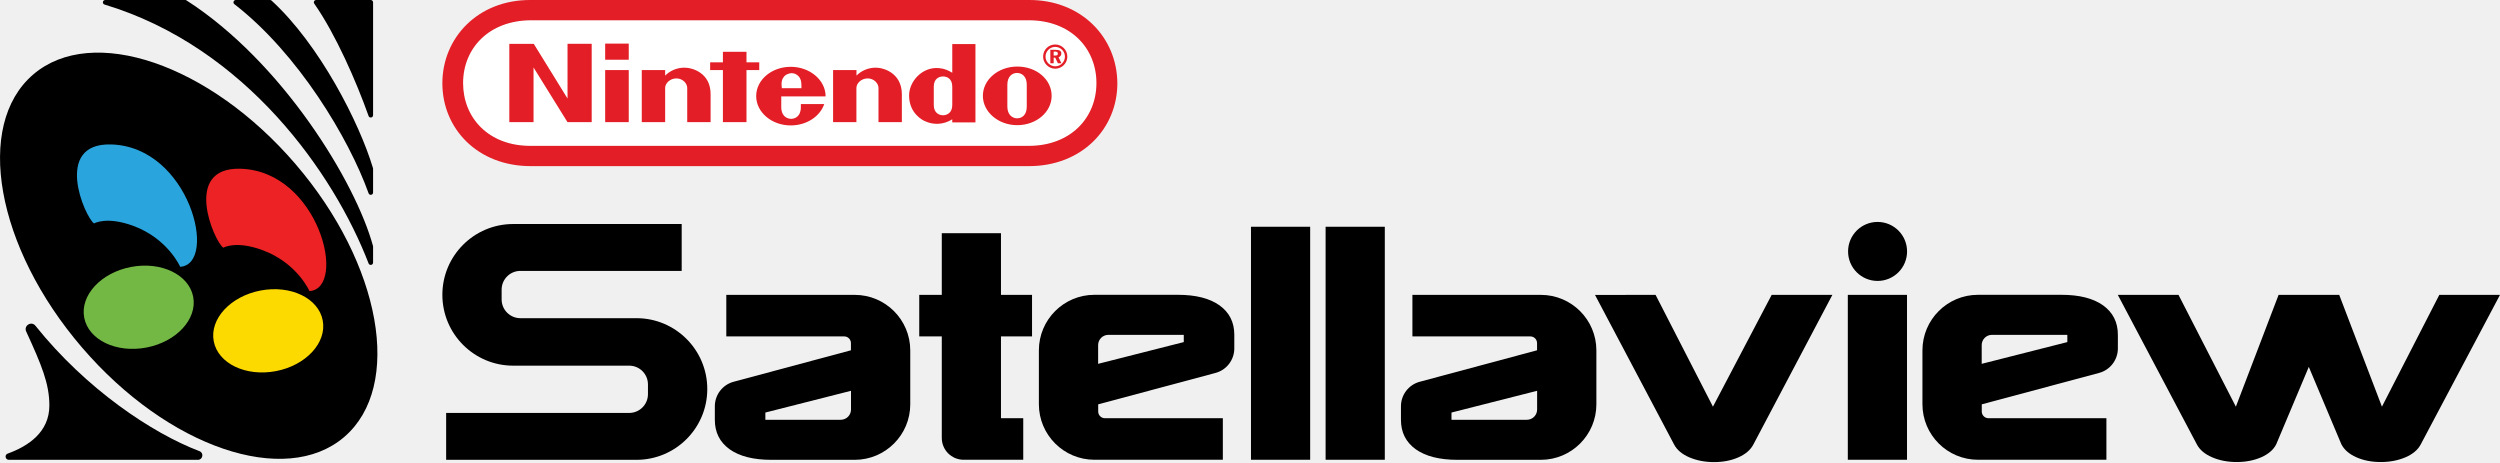
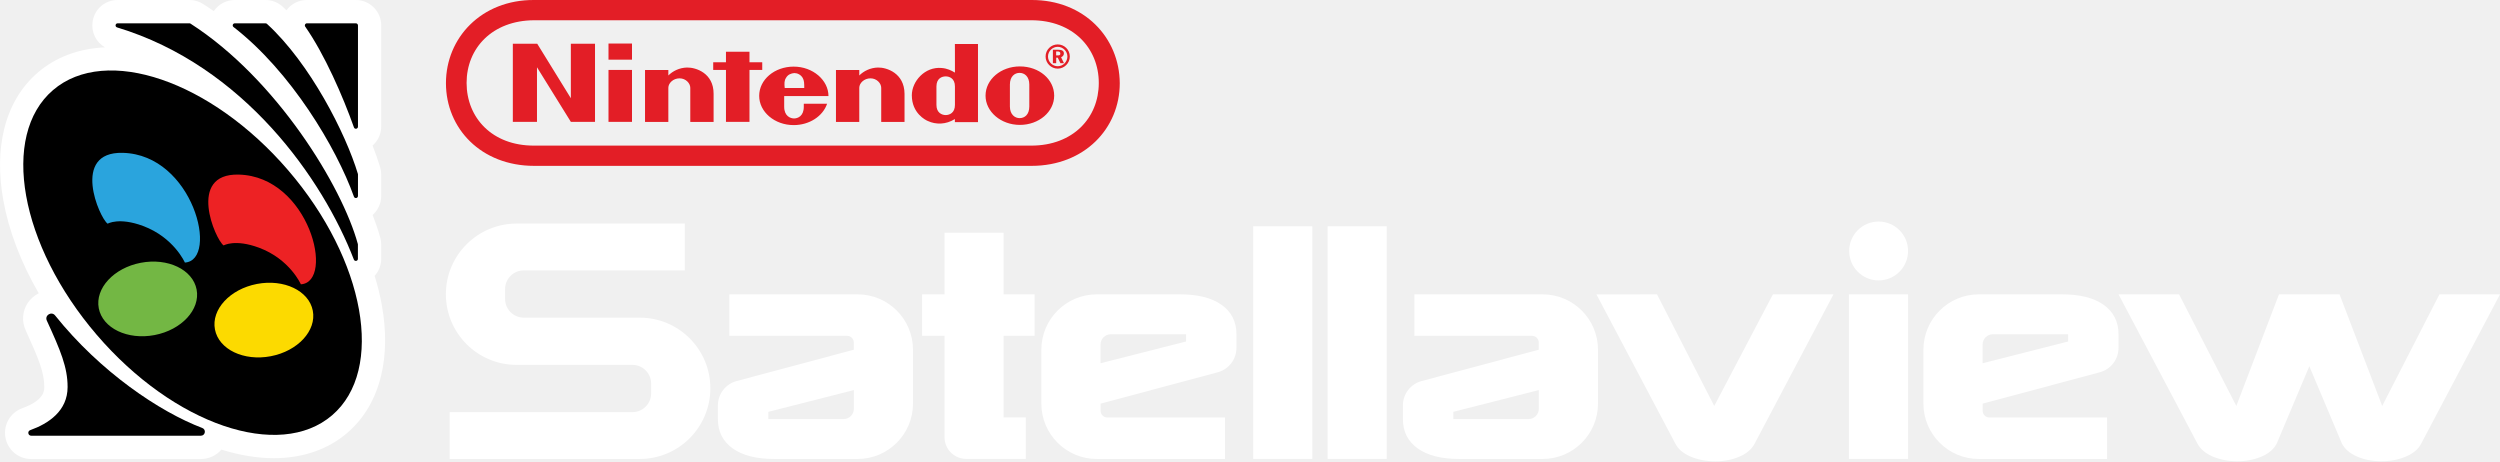
- <svg xmlns="http://www.w3.org/2000/svg" version="1.1" id="Layer_1" x="0px" y="0px" viewBox="0 0 3839 709.6" style="enable-background:new 0 0 3839 709.6;" xml:space="preserve">
+ <svg xmlns="http://www.w3.org/2000/svg" version="1.1" id="Layer_1" x="0px" y="0px" viewBox="0 0 3839 708.3" style="enable-background:new 0 0 3839 708.3;" xml:space="preserve">
  <style type="text/css">
	.st0{fill:#FFFFFF;}
	.st1{fill:#FCDA00;}
	.st2{fill:#73B744;}
	.st3{fill:#2AA4DD;}
	.st4{fill:#ED2224;}
	.st5{fill:#E31E26;}
	.st6{display:none;}
	.st7{display:inline;}
</style>
  <g>
    <g>
      <g>
        <g>
-           <ellipse transform="matrix(0.7588 -0.6514 0.6514 0.7588 -185.912 283.5019)" cx="289.8" cy="392.7" rx="216.1" ry="366.7" />
+           <path class="st0" d="M586.4,468.9c-2.7-15-6.4-30.1-11.1-45.3c6.4-7.1,10.1-16.5,10.1-26.2v-21.9c0-3.5-0.5-6.9-1.4-10.3      c-3-11-7-22.8-11.8-35.1c0.1-0.1,0.2-0.2,0.3-0.3c8.2-7.4,12.9-17.9,12.9-29v-32.9c0-3.8-0.6-7.6-1.7-11.2      c-3.1-10.4-7-21.6-11.6-33.2c0.1-0.1,0.2-0.2,0.4-0.3c8.2-7.4,12.9-17.9,12.9-29V39c0-21.5-17.5-39-39-39h-75.2      c-12.5,0-24.1,5.9-31.3,15.8c-2-1.9-3.9-3.8-5.9-5.6C426.8,3.6,417.4,0,407.7,0h-47.1c-13.2,0-25.2,6.6-32.3,17.1      c-5.3-3.7-10.7-7.4-16.3-10.9C305.7,2.1,298.4,0,290.9,0L180.7,0c-19.5,0-35.7,14-38.5,33.3c-2.4,16.2,5.4,31.6,19,39.4      c-40.1,1.8-75.6,15-103,38.6c-25.6,22-43.1,51.4-51.9,87.4c-7.9,32.5-8.3,68.9-1.3,108.4c8.4,47.2,27.2,96.1,54.5,143.3      c-7,3.5-13,8.8-17.3,15.4c-7.9,12.4-9,27.8-2.8,41.3C59.7,551.7,68,572,68,594.2c0,5.6,0,20.4-33.7,32.6      c-18.4,6.6-29.4,25.5-26,44.8c3.4,19.3,20,33.3,39.6,33.3h260.4c12.5,0,24-5.5,31.7-14.5c27.6,8.6,54.8,13.2,80.6,13.2      c44.1,0,83-13.4,112.6-38.8c25.6-22,43.1-51.4,51.9-87.4C593,544.9,593.5,508.4,586.4,468.9z" />
          <g>
-             <path d="M284.4,0L161.6,0c-4.1,0-5,5.8-1,7C377.3,72.4,512.9,266.6,566,404.5c1.4,3.7,6.9,2.7,6.9-1.3l0-24.4       c0-0.3,0-0.6-0.1-1C546,279.5,433.7,95.3,286.4,0.6C285.8,0.2,285.1,0,284.4,0z" />
-             <path d="M414.6,0h-52.5c-3.4,0-4.9,4.3-2.2,6.4c97.9,75.7,176,206.3,206.1,290.4c1.4,3.8,6.9,2.8,6.9-1.2l0-36.6       c0-0.4,0-0.7-0.2-1C552,188.8,490.7,68.3,417,0.9C416.4,0.3,415.5,0,414.6,0z" />
-             <path d="M569.3,0h-83.8c-2.9,0-4.6,3.3-2.9,5.6C515.7,53,547.2,125.3,566,178.1c1.3,3.8,6.9,2.8,6.9-1.2l0-173.3       C572.9,1.6,571.3,0,569.3,0z" />
+             <ellipse transform="matrix(0.7588 -0.6514 0.6514 0.7588 -181.4201 286.2291)" cx="295.7" cy="388" rx="193.8" ry="329" />
+             <g>
+               <path d="M290.9,35.8l-110.2,0c-3.7,0-4.5,5.2-0.9,6.3c194.4,58.7,316,232.9,363.6,356.5c1.3,3.3,6.2,2.4,6.2-1.1l0-21.9        c0-0.3,0-0.6-0.1-0.9c-24-88.2-124.7-253.5-256.9-338.4C292.1,35.9,291.5,35.8,290.9,35.8z" />
+               <path d="M407.7,35.8h-47.1c-3.1,0-4.4,3.9-2,5.7c87.8,67.9,157.9,185,184.9,260.5c1.2,3.4,6.2,2.5,6.2-1.1l0-32.9        c0-0.3,0-0.6-0.1-0.9c-18.6-62-73.6-170.1-139.7-230.5C409.3,36.1,408.5,35.8,407.7,35.8z" />
+               <path d="M546.5,35.8h-75.2c-2.6,0-4.1,2.9-2.6,5.1c29.7,42.4,58,107.3,74.8,154.7c1.2,3.4,6.2,2.5,6.2-1.1l0-155.4        C549.7,37.2,548.2,35.8,546.5,35.8z" />
+             </g>
+             <path d="M48,669.1h260.4c6.9,0,8.6-9.5,2.2-11.9c-65.3-24.8-156.4-85.9-226-172.8c-5.5-6.9-16.4-0.2-12.7,7.9       c21.1,46,31.9,71.7,31.9,102c0,36.7-29.2,56.1-57.3,66.2C41.7,662.1,42.9,669.1,48,669.1z" />
          </g>
-           <path d="M13.6,706.1h290.3c7.6,0,9.6-10.6,2.4-13.3c-72.8-27.6-174.4-95.7-251.9-192.6c-6.2-7.7-18.3-0.2-14.2,8.8      c23.5,51.3,35.6,79.9,35.6,113.7c0,41-32.6,62.5-63.9,73.8C6.6,698.3,8,706.1,13.6,706.1z" />
        </g>
+         <ellipse transform="matrix(0.9821 -0.1885 0.1885 0.9821 -85.384 85.1996)" class="st1" cx="405.2" cy="491.5" rx="76.5" ry="56.5" />
+         <ellipse transform="matrix(0.9821 -0.1885 0.1885 0.9821 -82.4586 50.9873)" class="st2" cx="226.8" cy="459" rx="76.5" ry="56.5" />
+         <path class="st3" d="M165.3,343.5c-12.7-8.8-56.7-110.8,23.2-108.8c108.5,2.7,148.3,165,95.4,168.5c0,0-16.8-38.5-64.2-56.2     C182.6,333.2,165.3,343.5,165.3,343.5z" />
+         <path class="st4" d="M343.4,376.9c-12.7-8.8-56.7-110.8,23.2-108.8c108.5,2.7,148.3,165,95.4,168.5c0,0-16.8-38.5-64.2-56.2     C360.7,366.6,343.4,376.9,343.4,376.9z" />
      </g>
-       <ellipse transform="matrix(0.9821 -0.1885 0.1885 0.9821 -88.3906 86.7506)" class="st1" cx="411.9" cy="508" rx="85.2" ry="63" />
-       <ellipse transform="matrix(0.9821 -0.1885 0.1885 0.9821 -85.1292 48.6083)" class="st2" cx="213" cy="471.8" rx="85.2" ry="63" />
-       <path class="st3" d="M144.4,343.1c-14.1-9.8-63.2-123.5,25.9-121.3c121,3,165.3,183.9,106.4,187.9c0,0-18.7-43-71.6-62.7    C163.7,331.6,144.4,343.1,144.4,343.1z" />
-       <path class="st4" d="M342.9,380.4c-14.1-9.8-63.2-123.5,25.9-121.3c121,3,165.3,183.9,106.4,187.9c0,0-18.7-43-71.6-62.7    C362.2,368.8,342.9,380.4,342.9,380.4z" />
    </g>
    <g>
      <g>
        <g>
          <g>
            <g>
              <g>
-                 <path d="M1306.7,537.9v-11c0-5.7-4.6-10.3-10.3-10.3h-21.2h-159.9v-63.8h197.2c47.1,0,85.3,38.2,85.3,85.3v82.7         c0,47.1-38.2,85.3-85.3,85.3h-128.2c-27.4,0-48.7-5.4-63.9-16.2c-15.1-10.9-22.7-25.9-22.7-45.2v-20.8         c0-17.7,11.9-33.2,29-37.7L1306.7,537.9L1306.7,537.9z M1175.3,633.5v11.1l0,0h115.8c8.6,0,15.7-7,15.7-15.7v-28.8l0,0         L1175.3,633.5L1175.3,633.5z" />
+                 <g>
+                   <path class="st0" d="M1311.1,537v-11c0-5.7-4.6-10.3-10.3-10.3h-21.2H1120v-63.7h196.9c47,0,85.1,38.1,85.1,85.1v82.6          c0,47-38.1,85.1-85.1,85.1h-128c-27.4,0-48.6-5.4-63.8-16.2c-15.1-10.8-22.7-25.9-22.7-45.1v-20.8          c0-17.7,11.8-33.1,28.9-37.6L1311.1,537L1311.1,537z M1179.9,632.4v11.1l0,0h115.6c8.6,0,15.7-7,15.7-15.7V599l0,0          L1179.9,632.4L1179.9,632.4z" />
+                 </g>
              </g>
+               <g>
+                 <g>
+                   <path class="st0" d="M2362.9,537v-11c0-5.7-4.6-10.3-10.3-10.3h-21.1h-159.6v-63.7h196.9c47,0,85.1,38.1,85.1,85.1v82.6          c0,47-38.1,85.1-85.1,85.1h-128c-27.4,0-48.6-5.4-63.8-16.2c-15.1-10.8-22.7-25.9-22.7-45.1v-20.8          c0-17.7,11.8-33.1,28.9-37.6L2362.9,537L2362.9,537z M2231.7,632.4v11.1l0,0h115.6c8.6,0,15.7-7,15.7-15.7V599l0,0          L2231.7,632.4L2231.7,632.4z" />
+                 </g>
+               </g>
+               <g>
+                 <g>
+                   <path class="st0" d="M1690.1,619.8v11c0,5.7,4.6,10.3,10.3,10.3h21.1h159.6v63.7h-196.9c-47,0-85.1-38.1-85.1-85.1v-82.6          c0-47,38.1-85.1,85.1-85.1h128c27.4,0,48.6,5.4,63.8,16.2c15.1,10.8,22.7,25.9,22.7,45.1v20.8c0,17.7-11.8,33.1-28.9,37.6          L1690.1,619.8L1690.1,619.8z M1821.3,524.4v-11.1l0,0h-115.6c-8.6,0-15.7,7-15.7,15.7v28.8l0,0L1821.3,524.4L1821.3,524.4z" />
+                 </g>
+               </g>
+               <g>
+                 <g>
+                   <path class="st0" d="M3044.6,619.8v11c0,5.7,4.6,10.3,10.3,10.3h21.1h159.6v63.7h-196.9c-47,0-85.1-38.1-85.1-85.1v-82.6          c0-47,38.1-85.1,85.1-85.1h128c27.4,0,48.6,5.4,63.8,16.2c15.1,10.8,22.7,25.9,22.7,45.1v20.8c0,17.7-11.8,33.1-28.9,37.6          L3044.6,619.8L3044.6,619.8z M3175.8,524.4v-11.1l0,0h-115.6c-8.6,0-15.7,7-15.7,15.7v28.8l0,0L3175.8,524.4L3175.8,524.4z" />
+                 </g>
+               </g>
+               <g>
+                 <g>
+                   <path class="st0" d="M1924.4,347.5h90.8v357.2h-90.8V347.5z" />
+                 </g>
+               </g>
+               <g>
+                 <g>
+                   <path class="st0" d="M2038.7,347.5h90.8v357.2h-90.8V347.5z" />
+                 </g>
+               </g>
+               <g>
+                 <g>
+                   <path class="st0" d="M2544.5,452l87.9,171.4l90.1-171.4h93l-121,229.1c-4.4,8.5-12,15.1-23.1,20          c-11.1,4.8-23.6,7.3-37.5,7.3c-14,0-26.5-2.5-37.9-7.3c-11.3-4.8-19.1-11.5-23.4-20l-121.1-229L2544.5,452L2544.5,452z" />
+                 </g>
+               </g>
+               <path class="st0" d="M3746,452l-87.9,171.4L3592.6,452h-93l-65.5,171.4L3346.2,452h-93l121.1,229c4.4,8.5,12.2,15.1,23.4,20        c11.3,4.8,23.9,7.3,37.9,7.3c13.9,0,26.4-2.5,37.5-7.3c11.1-4.8,18.7-11.5,23.1-20l50-118.6l50,118.6c4.4,8.5,12,15.1,23.1,20        c11,4.8,23.5,7.3,37.5,7.3c14,0,26.6-2.5,37.9-7.3c11.3-4.8,19.1-11.5,23.4-20L3839,452H3746z" />
+               <g>
+                 <rect x="2839.2" y="452" class="st0" width="90.8" height="252.7" />
+               </g>
+               <g>
+                 <path class="st0" d="M1588.7,515.7v-63.7h-47.6v-94.6h-90.7v94.6h-34.5v63.7h34.5v155.6c0,18.5,15,33.4,33.4,33.4l0,0h91.4         v-63.7h-34.1V515.7H1588.7z" />
+               </g>
+               <path class="st0" d="M982.4,487.8h-178c-15.9,0-28.8-12.9-28.8-28.8v-15c0-15.9,12.9-28.8,28.8-28.8h247.2v-71.9H793.2        c-59.9,0.1-108.5,48.6-108.5,108.5c0,59.9,48.6,108.5,108.5,108.5h177.9c15.9,0,28.8,12.9,28.8,28.8v15        c0,15.9-12.9,28.8-28.8,28.8H690.5v71.9h291.8c59.9,0,108.5-48.6,108.5-108.5C1090.9,536.4,1042.3,487.8,982.4,487.8z" />
            </g>
+             <circle class="st0" cx="2884.8" cy="385.4" r="45.2" />
+           </g>
+         </g>
+         <g>
+           <g>
            <g>
              <g>
-                 <path d="M2360.3,537.9v-11c0-5.7-4.6-10.3-10.3-10.3h-21.2h-159.9v-63.8h197.2c47.1,0,85.3,38.2,85.3,85.3v82.7         c0,47.1-38.2,85.3-85.3,85.3h-128.2c-27.4,0-48.7-5.4-63.9-16.2c-15.1-10.9-22.7-25.9-22.7-45.2v-20.8         c0-17.7,11.9-33.2,29-37.7L2360.3,537.9L2360.3,537.9z M2228.9,633.5v11.1l0,0h115.8c8.6,0,15.7-7,15.7-15.7v-28.8l0,0         L2228.9,633.5L2228.9,633.5z" />
+                 <path class="st5" d="M876.7,151L825,67.2h-37.5v119.9h37.1v-83.8l52,83.8h37.1V67.2h-37.1V151z M1170.5,107.4V95.6h-19.6         V79.4h-36.1v16.2h-19.6v11.8h19.6v79.7h36.1v-79.7H1170.5z M934.4,187.1h36.1v-79.7h-36.1V187.1z M934.4,91.6h36.1V66.9         h-36.1V91.6z M1566.1,102c-29,0-52.7,19.9-52.7,44.9c0,24.6,23.6,44.9,52.7,44.9s52.7-19.9,52.7-44.9S1595.8,102,1566.1,102z          M1580.6,163.5c0,12.8-7.4,17.9-14.9,17.9c-7.1,0-14.9-5.4-14.9-17.9c0-4.7,0-17.2,0-17.2s0-11.8,0-16.5         c0-12.5,7.4-17.9,14.9-17.9c7.1,0,14.9,5.1,14.9,17.9c0,4.7,0,13.8,0,16.9C1580.6,147,1580.6,158.8,1580.6,163.5z          M1466.4,111.5c-5.7-3.4-11.8-6.4-20.3-7.1c-26-2.4-45.9,20.6-45.9,41.9c0,27.7,21.3,38.2,24.6,39.5         c12.2,5.7,27.7,5.7,41.5-3c0,0.7,0,4.7,0,4.7h35.5V67.6h-35.5C1466.4,67.2,1466.4,92.9,1466.4,111.5z M1466.4,147         c0,0,0,9.1,0,14.2c0,12.2-8.4,15.5-14.2,15.5c-5.7,0-14.2-3.4-14.2-15.5c0-4.4,0-14.2,0-14.2s0-10.1,0-14.2         c0-12.5,8.4-15.5,14.2-15.5c5.7,0,14.2,3,14.2,15.5C1466.4,136.8,1466.4,147,1466.4,147z M1055,103.7         c-11.8,0.3-21.9,5.4-28.7,12.2c0-2,0-8.4,0-8.4h-35.8v79.7h35.8c0,0,0-49,0-52.4c0-7.1,7.4-14.5,17.2-14.5         c9.8,0,16.5,7.8,16.5,14.5c0,5.1,0,52.4,0,52.4h35.8c0,0,0-37.8,0-43.2C1095.9,112.2,1068.5,103.4,1055,103.7z M1348.2,103.7         c-11.8,0.3-21.9,5.4-28.7,12.2c0-2,0-8.4,0-8.4h-35.8v79.7h35.8c0,0,0-49,0-52.4c0-7.1,7.4-14.5,17.2-14.5         c9.8,0,16.5,7.8,16.5,14.5c0,5.1,0,52.4,0,52.4h35.8c0,0,0-37.8,0-43.2C1388.8,112.2,1361.4,103.4,1348.2,103.7z          M1272.2,147.6c0-24.6-24-45.3-53.4-45.3c-29.4,0-53,19.9-53,44.9c0,24.6,23.6,44.9,53,44.9c24.3,0,44.9-13.8,51.3-32.8         h-35.8c0,0,0,0.3,0,4.7c0,14.5-9.5,17.9-14.9,17.9s-15.2-3.4-15.2-17.9c0-4.4,0-16.5,0-16.5H1272.2z M1207,119.6         c2.7-5.1,8.1-7.1,12.8-7.4c4.7,0,9.8,2.4,12.8,7.4c2.4,4.1,2.4,8.8,2.4,15.5H1205C1204.3,128,1204.3,123.7,1207,119.6z          M1633.7,82.1c0-4.1-3-5.7-8.8-5.7h-8.1V97h5.1v-8.4h2.4l4.1,8.4h5.4l-4.4-9.1C1632,86.8,1633.7,84.8,1633.7,82.1z          M1624.2,85.1h-2.4V79h2c3,0,4.4,1,4.4,3C1628.6,84.5,1626.9,85.1,1624.2,85.1z M1624.2,68.2c-10.1,0-18.6,8.1-18.6,18.6         c0,10.1,8.4,18.6,18.6,18.6c10.1,0,18.6-8.4,18.6-18.6C1642.8,76.3,1634.3,68.2,1624.2,68.2z M1624.2,101.7         c-8.1,0-14.9-6.8-14.9-14.9s6.8-14.9,14.9-14.9s14.9,6.8,14.9,14.9C1639,94.9,1632.6,101.7,1624.2,101.7z M1584,0H819.9         c-80.7-0.3-135.1,58.1-135.1,127.7s54,127,135.5,127H1584c81.1,0,135.5-57.4,135.5-127C1719.1,57.8,1664.7-0.3,1584,0z          M1583.7,223.6H820.2c-64.5,0.3-103.7-42.9-103.7-96.3S756,31.4,820.2,31.1h763.4c64.2,0,103.7,42.9,103.7,96.3         S1647.9,223.6,1583.7,223.6z M1584,0H819.9c-80.7-0.3-135.1,58.1-135.1,127.7s54,127,135.5,127H1584         c81.1,0,135.5-57.4,135.5-127C1719.1,57.8,1664.7-0.3,1584,0z M1583.7,223.6H820.2c-64.5,0.3-103.7-42.9-103.7-96.3         S756,31.4,820.2,31.1h763.4c64.2,0,103.7,42.9,103.7,96.3S1647.9,223.6,1583.7,223.6z M1584,0H819.9         c-80.7-0.3-135.1,58.1-135.1,127.7s54,127,135.5,127H1584c81.1,0,135.5-57.4,135.5-127C1719.1,57.8,1664.7-0.3,1584,0z          M1583.7,223.6H820.2c-64.5,0.3-103.7-42.9-103.7-96.3S756,31.4,820.2,31.1h763.4c64.2,0,103.7,42.9,103.7,96.3         S1647.9,223.6,1583.7,223.6z" />
              </g>
-             </g>
-             <g>
-               <g>
-                 <path d="M1686.4,620.9v11c0,5.7,4.6,10.3,10.3,10.3h21.2h159.9V706h-197.2c-47.1,0-85.3-38.2-85.3-85.3V538         c0-47.1,38.2-85.3,85.3-85.3h128.2c27.4,0,48.7,5.4,63.9,16.2c15.1,10.9,22.7,25.9,22.7,45.2V535c0,17.7-11.9,33.2-29,37.7         L1686.4,620.9L1686.4,620.9z M1817.8,525.3v-11.1l0,0H1702c-8.6,0-15.7,7-15.7,15.7v28.8l0,0L1817.8,525.3L1817.8,525.3z" />
-               </g>
-             </g>
-             <g>
-               <g>
-                 <path d="M3043.2,620.9v11c0,5.7,4.6,10.3,10.3,10.3h21.2h159.9V706h-197.2c-47.1,0-85.3-38.2-85.3-85.3V538         c0-47.1,38.2-85.3,85.3-85.3h128.2c27.4,0,48.7,5.4,63.9,16.2c15.1,10.9,22.7,25.9,22.7,45.2V535c0,17.7-11.9,33.2-29,37.7         L3043.2,620.9L3043.2,620.9z M3174.6,525.3v-11.1l0,0h-115.8c-8.6,0-15.7,7-15.7,15.7v28.8l0,0L3174.6,525.3L3174.6,525.3z" />
-               </g>
-             </g>
-             <g>
-               <g>
-                 <path d="M1921,348.2h90.9V706H1921V348.2z" />
-               </g>
-             </g>
-             <g>
-               <g>
-                 <path d="M2035.6,348.2h90.9V706h-90.9V348.2z" />
-               </g>
-             </g>
-             <g>
-               <g>
-                 <path d="M2542.3,452.8l88.1,171.7l90.2-171.7h93.2l-121.2,229.5c-4.4,8.5-12,15.1-23.1,20c-11.1,4.9-23.6,7.3-37.5,7.3         c-14,0-26.6-2.5-37.9-7.3c-11.3-4.9-19.1-11.5-23.5-20l-121.3-229.4L2542.3,452.8L2542.3,452.8z" />
-               </g>
-             </g>
-             <path d="M3745.8,452.8l-88.1,171.7l-65.6-171.7H3499l-65.6,171.7l-88.1-171.7h-93.2l121.3,229.4c4.4,8.5,12.2,15.1,23.5,20       c11.4,4.9,24,7.3,37.9,7.3c13.9,0,26.4-2.5,37.5-7.3c11.1-4.9,18.8-11.5,23.1-20l50-118.8l50,118.8c4.4,8.5,12,15.1,23.1,20       c11,4.9,23.5,7.3,37.5,7.3s26.7-2.5,37.9-7.3c11.3-4.9,19.1-11.5,23.5-20L3839,452.8H3745.8z" />
-             <g>
-               <rect x="2837.5" y="452.8" width="90.9" height="253.2" />
-             </g>
-             <g>
-               <path d="M1584.8,516.6v-63.8h-47.7v-94.7h-90.9v94.7h-34.6v63.8h34.6v155.9c0,18.5,15,33.5,33.5,33.5l0,0h91.6v-63.8h-34.2        V516.6H1584.8z" />
-             </g>
-             <path d="M977.4,488.6H799.1c-15.9,0-28.8-12.9-28.8-28.8v-15c0-15.9,12.9-28.8,28.8-28.8h247.7v-72H787.9       c-60,0.1-108.6,48.7-108.6,108.7S727.9,561.5,788,561.5h178.2c15.9,0,28.8,12.9,28.8,28.8v15c0,15.9-12.9,28.8-28.8,28.8H685.1       v72h292.3c60,0,108.7-48.6,108.7-108.7C1086.1,537.3,1037.4,488.6,977.4,488.6z" />
-           </g>
-           <circle cx="2883.2" cy="386.1" r="45.3" />
-         </g>
-       </g>
-       <g>
-         <g>
-           <path class="st0" d="M1579.7,224H815c-64.6,0.3-103.9-43-103.9-96.4S750.7,31.5,815,31.1h764.8c64.3,0,103.9,43,103.9,96.4      S1644.1,224,1579.7,224z" />
-           <g>
-             <g>
-               <path class="st5" d="M871.5,151.3l-51.8-83.9h-37.6v120.1h37.2v-83.9l52.1,83.9h37.2V67.3h-37.1V151.3z M1165.9,107.6V95.7        h-19.6V79.5h-36.2v16.2h-19.6v11.9h19.6v79.9h36.2v-79.9H1165.9z M929.3,187.5h36.2v-79.9h-36.2V187.5z M929.3,91.7h36.2V67        h-36.2V91.7z M1562.1,102.2c-29.1,0-52.8,20-52.8,45c0,24.7,23.7,45,52.8,45s52.8-20,52.8-45        C1614.9,122.2,1592,102.2,1562.1,102.2z M1576.7,163.8c0,12.9-7.5,17.9-14.9,17.9c-7.1,0-14.9-5.4-14.9-17.9        c0-4.8,0-17.3,0-17.3s0-11.9,0-16.6c0-12.5,7.5-17.9,14.9-17.9c7.1,0,14.9,5.1,14.9,17.9c0,4.8,0,13.9,0,16.9        C1576.7,147.2,1576.7,159.1,1576.7,163.8z M1462.3,111.7c-5.7-3.4-11.9-6.4-20.3-7.1c-26-2.4-46,20.6-46,42        c0,27.8,21.3,38.3,24.7,39.6c12.2,5.7,27.8,5.7,41.6-3c0,0.7,0,4.8,0,4.8h35.6V67.7h-35.6        C1462.3,67.3,1462.3,93.1,1462.3,111.7z M1462.3,147.2c0,0,0,9.1,0,14.2c0,12.2-8.5,15.6-14.2,15.6s-14.2-3.4-14.2-15.6        c0-4.4,0-14.2,0-14.2s0-10.2,0-14.2c0-12.5,8.5-15.6,14.2-15.6s14.2,3,14.2,15.6C1462.3,137.1,1462.3,147.2,1462.3,147.2z         M1050.1,103.9c-11.9,0.3-22,5.4-28.7,12.2c0-2,0-8.5,0-8.5h-35.9v79.9h35.9c0,0,0-49.1,0-52.5c0-7.1,7.5-14.6,17.3-14.6        s16.6,7.8,16.6,14.6c0,5.1,0,52.5,0,52.5h35.9c0,0,0-37.9,0-43.3C1091.1,112.3,1063.7,103.6,1050.1,103.9z M1343.9,103.9        c-11.9,0.3-22,5.4-28.7,12.2c0-2,0-8.5,0-8.5h-35.9v79.9h35.8c0,0,0-49.1,0-52.5c0-7.1,7.5-14.6,17.3-14.6s16.6,7.8,16.6,14.6        c0,5.1,0,52.5,0,52.5h35.9c0,0,0-37.9,0-43.3C1384.5,112.3,1357.1,103.6,1343.9,103.9z M1267.8,147.9        c0-24.7-24-45.3-53.5-45.3c-29.4,0-53.1,20-53.1,45c0,24.7,23.7,45,53.1,45c24.4,0,45-13.9,51.4-32.8h-35.9c0,0,0,0.3,0,4.8        c0,14.6-9.5,17.9-14.9,17.9s-15.2-3.4-15.2-17.9c0-4.4,0-16.6,0-16.6H1267.8z M1202.5,119.8c2.7-5.1,8.1-7.1,12.9-7.5        c4.8,0,9.8,2.4,12.9,7.5c2.4,4.1,2.4,8.8,2.4,15.6h-30.1C1199.8,128.3,1199.8,123.9,1202.5,119.8z M1629.8,82.2        c0-4.1-3-5.7-8.8-5.7h-8.1v20.6h5.1v-8.5h2.4l4.1,8.5h5.4l-4.4-9.1C1628.2,87,1629.8,84.9,1629.8,82.2z M1620.4,85.3h-2.4        v-6.1h2c3,0,4.4,1,4.4,3C1624.7,84.6,1623.1,85.3,1620.4,85.3z M1620.4,68.3c-10.2,0-18.6,8.1-18.6,18.6        c0,10.2,8.5,18.6,18.6,18.6S1639,97.1,1639,87C1639,76.5,1630.5,68.3,1620.4,68.3z M1620.4,101.8c-8.1,0-14.9-6.8-14.9-14.9        s6.8-14.9,14.9-14.9c8.1,0,14.9,6.8,14.9,14.9C1635.2,95.1,1628.8,101.8,1620.4,101.8z M1580.1,0H814.6        c-80.9-0.3-135.3,58.2-135.3,127.9S733.4,255.1,815,255.1h765.1c81.2,0,135.7-57.5,135.7-127.2        C1715.5,57.9,1660.9-0.3,1580.1,0z M1579.7,224H815c-64.6,0.3-103.9-43-103.9-96.4S750.7,31.5,815,31.1h764.8        c64.3,0,103.9,43,103.9,96.4S1644.1,224,1579.7,224z M1580.1,0H814.6c-80.9-0.3-135.3,58.2-135.3,127.9S733.4,255.1,815,255.1        h765.1c81.2,0,135.7-57.5,135.7-127.2C1715.5,57.9,1660.9-0.3,1580.1,0z M1579.7,224H815c-64.6,0.3-103.9-43-103.9-96.4        S750.7,31.5,815,31.1h764.8c64.3,0,103.9,43,103.9,96.4S1644.1,224,1579.7,224z M1580.1,0H814.6        c-80.9-0.3-135.3,58.2-135.3,127.9S733.4,255.1,815,255.1h765.1c81.2,0,135.7-57.5,135.7-127.2        C1715.5,57.9,1660.9-0.3,1580.1,0z M1579.7,224H815c-64.6,0.3-103.9-43-103.9-96.4S750.7,31.5,815,31.1h764.8        c64.3,0,103.9,43,103.9,96.4S1644.1,224,1579.7,224z" />
            </g>
          </g>
        </g>
      </g>
    </g>
  </g>
</svg>
